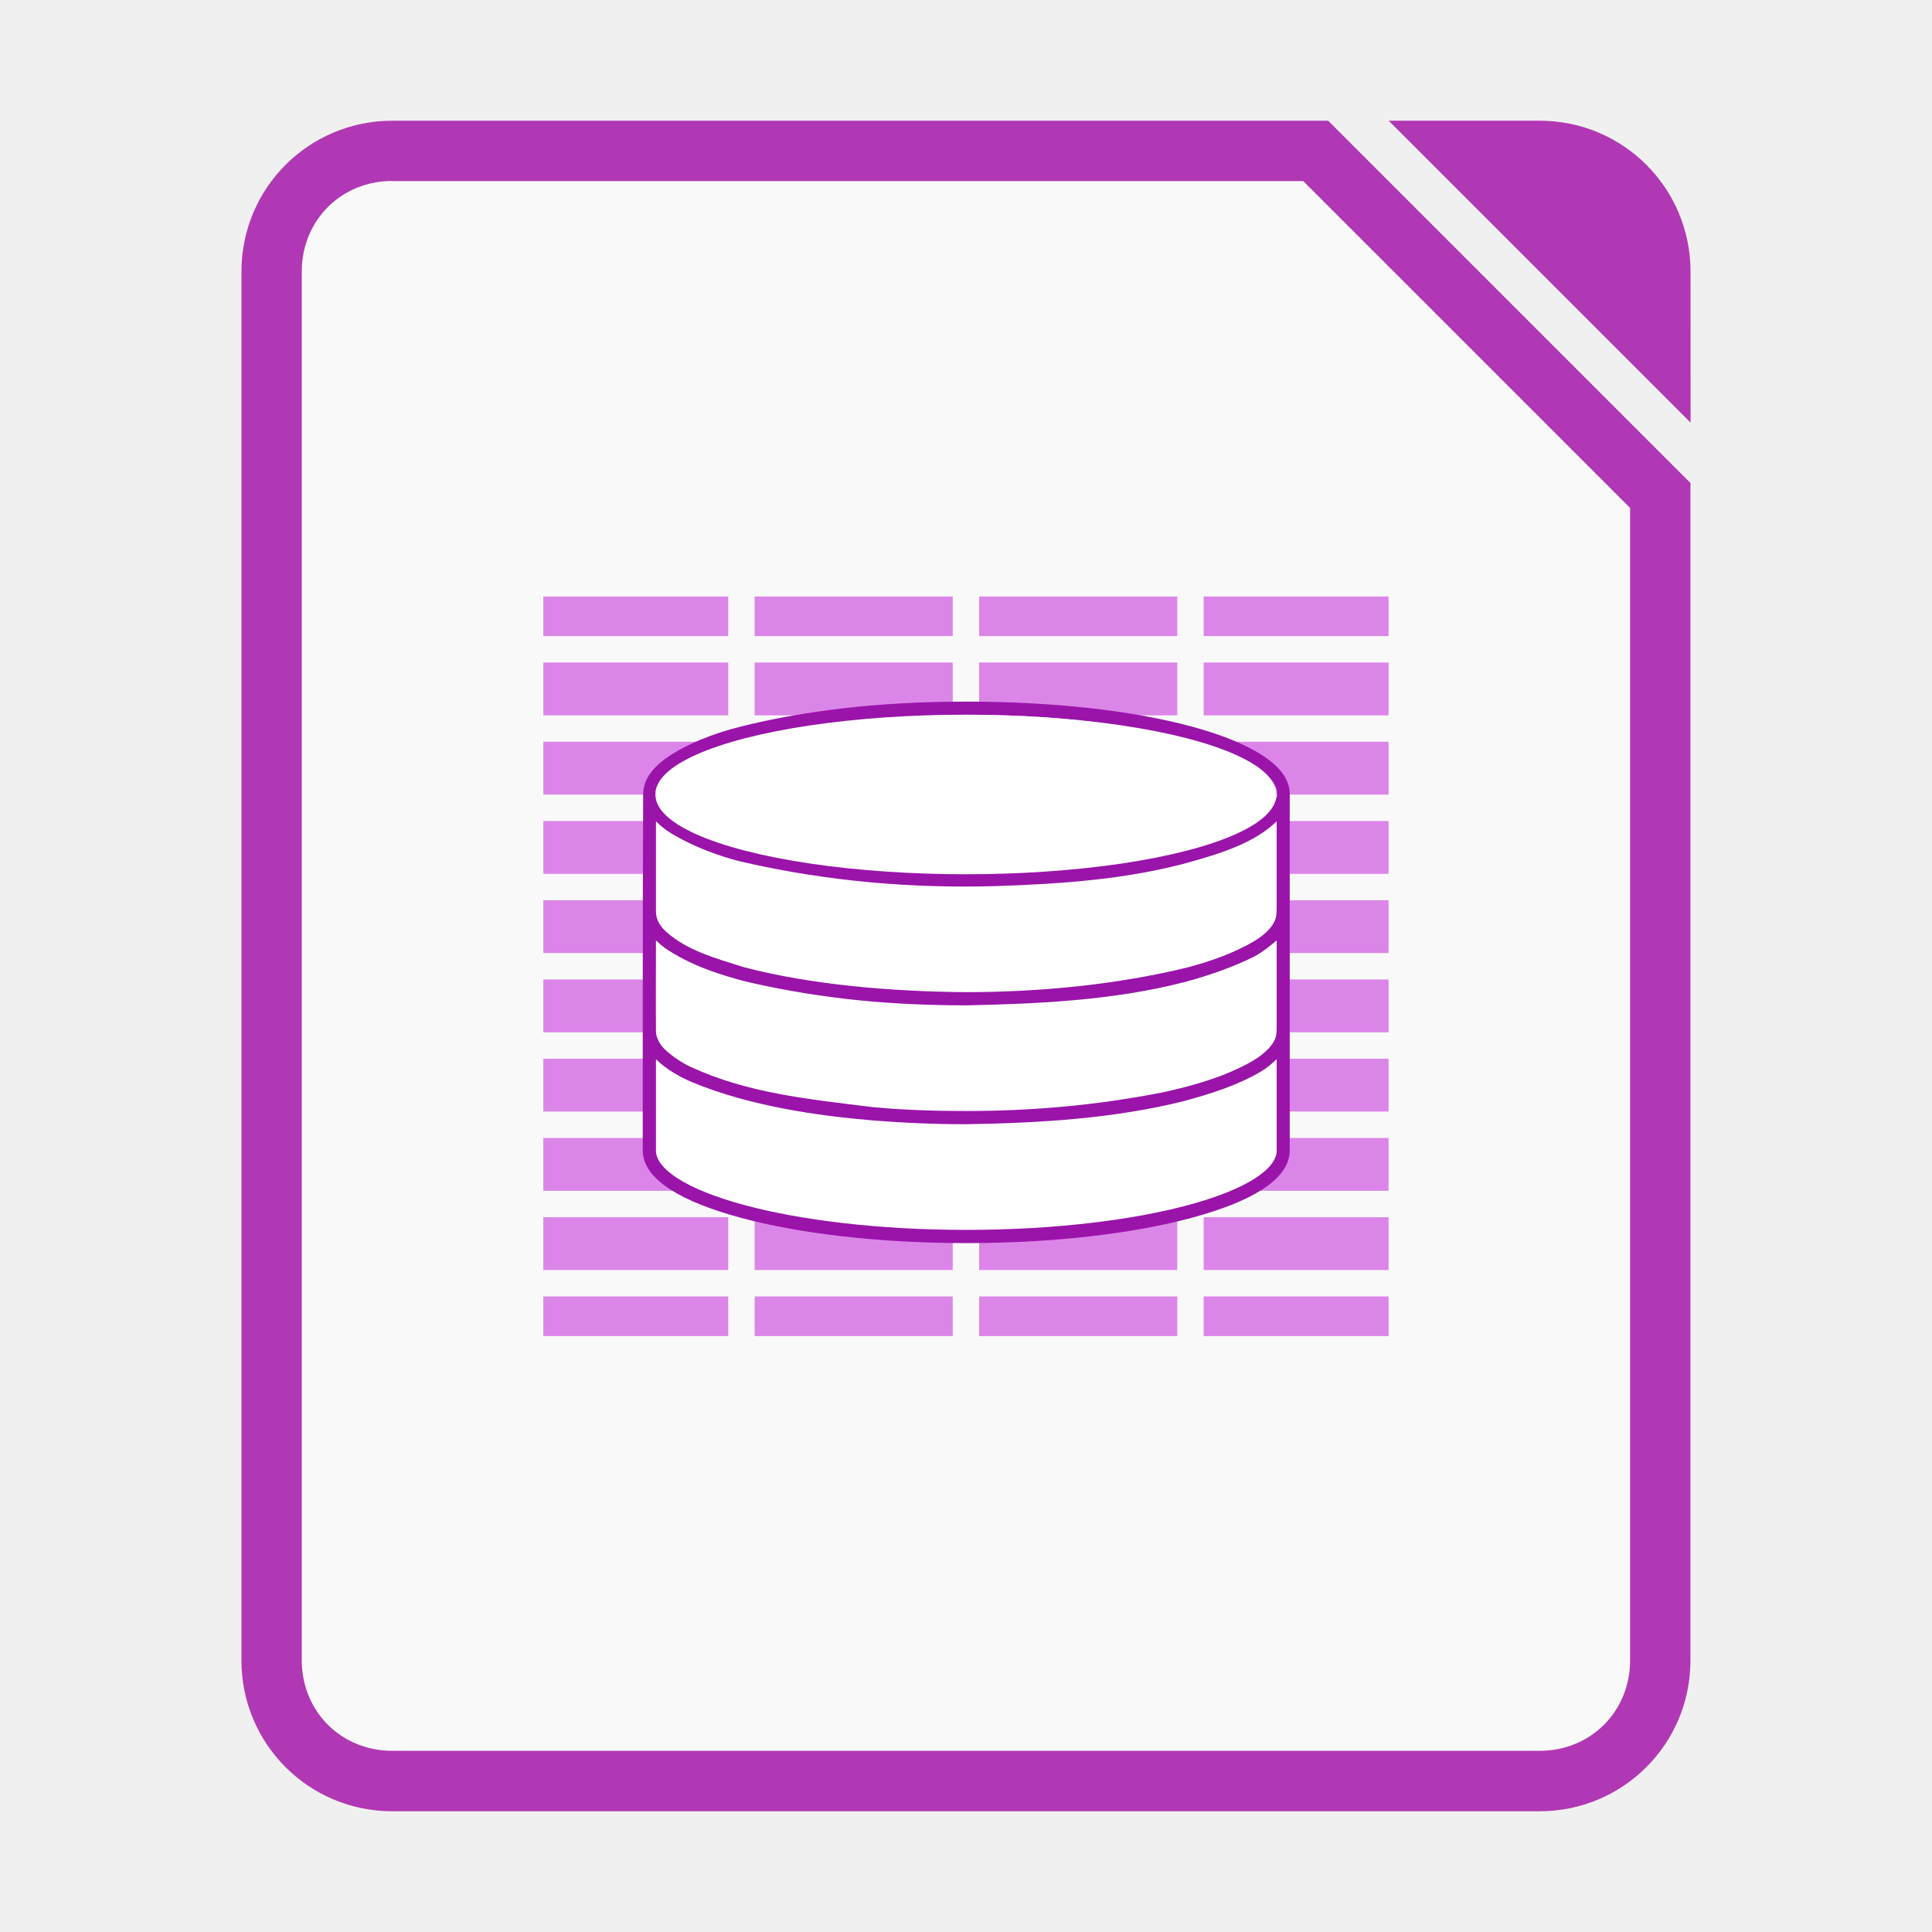
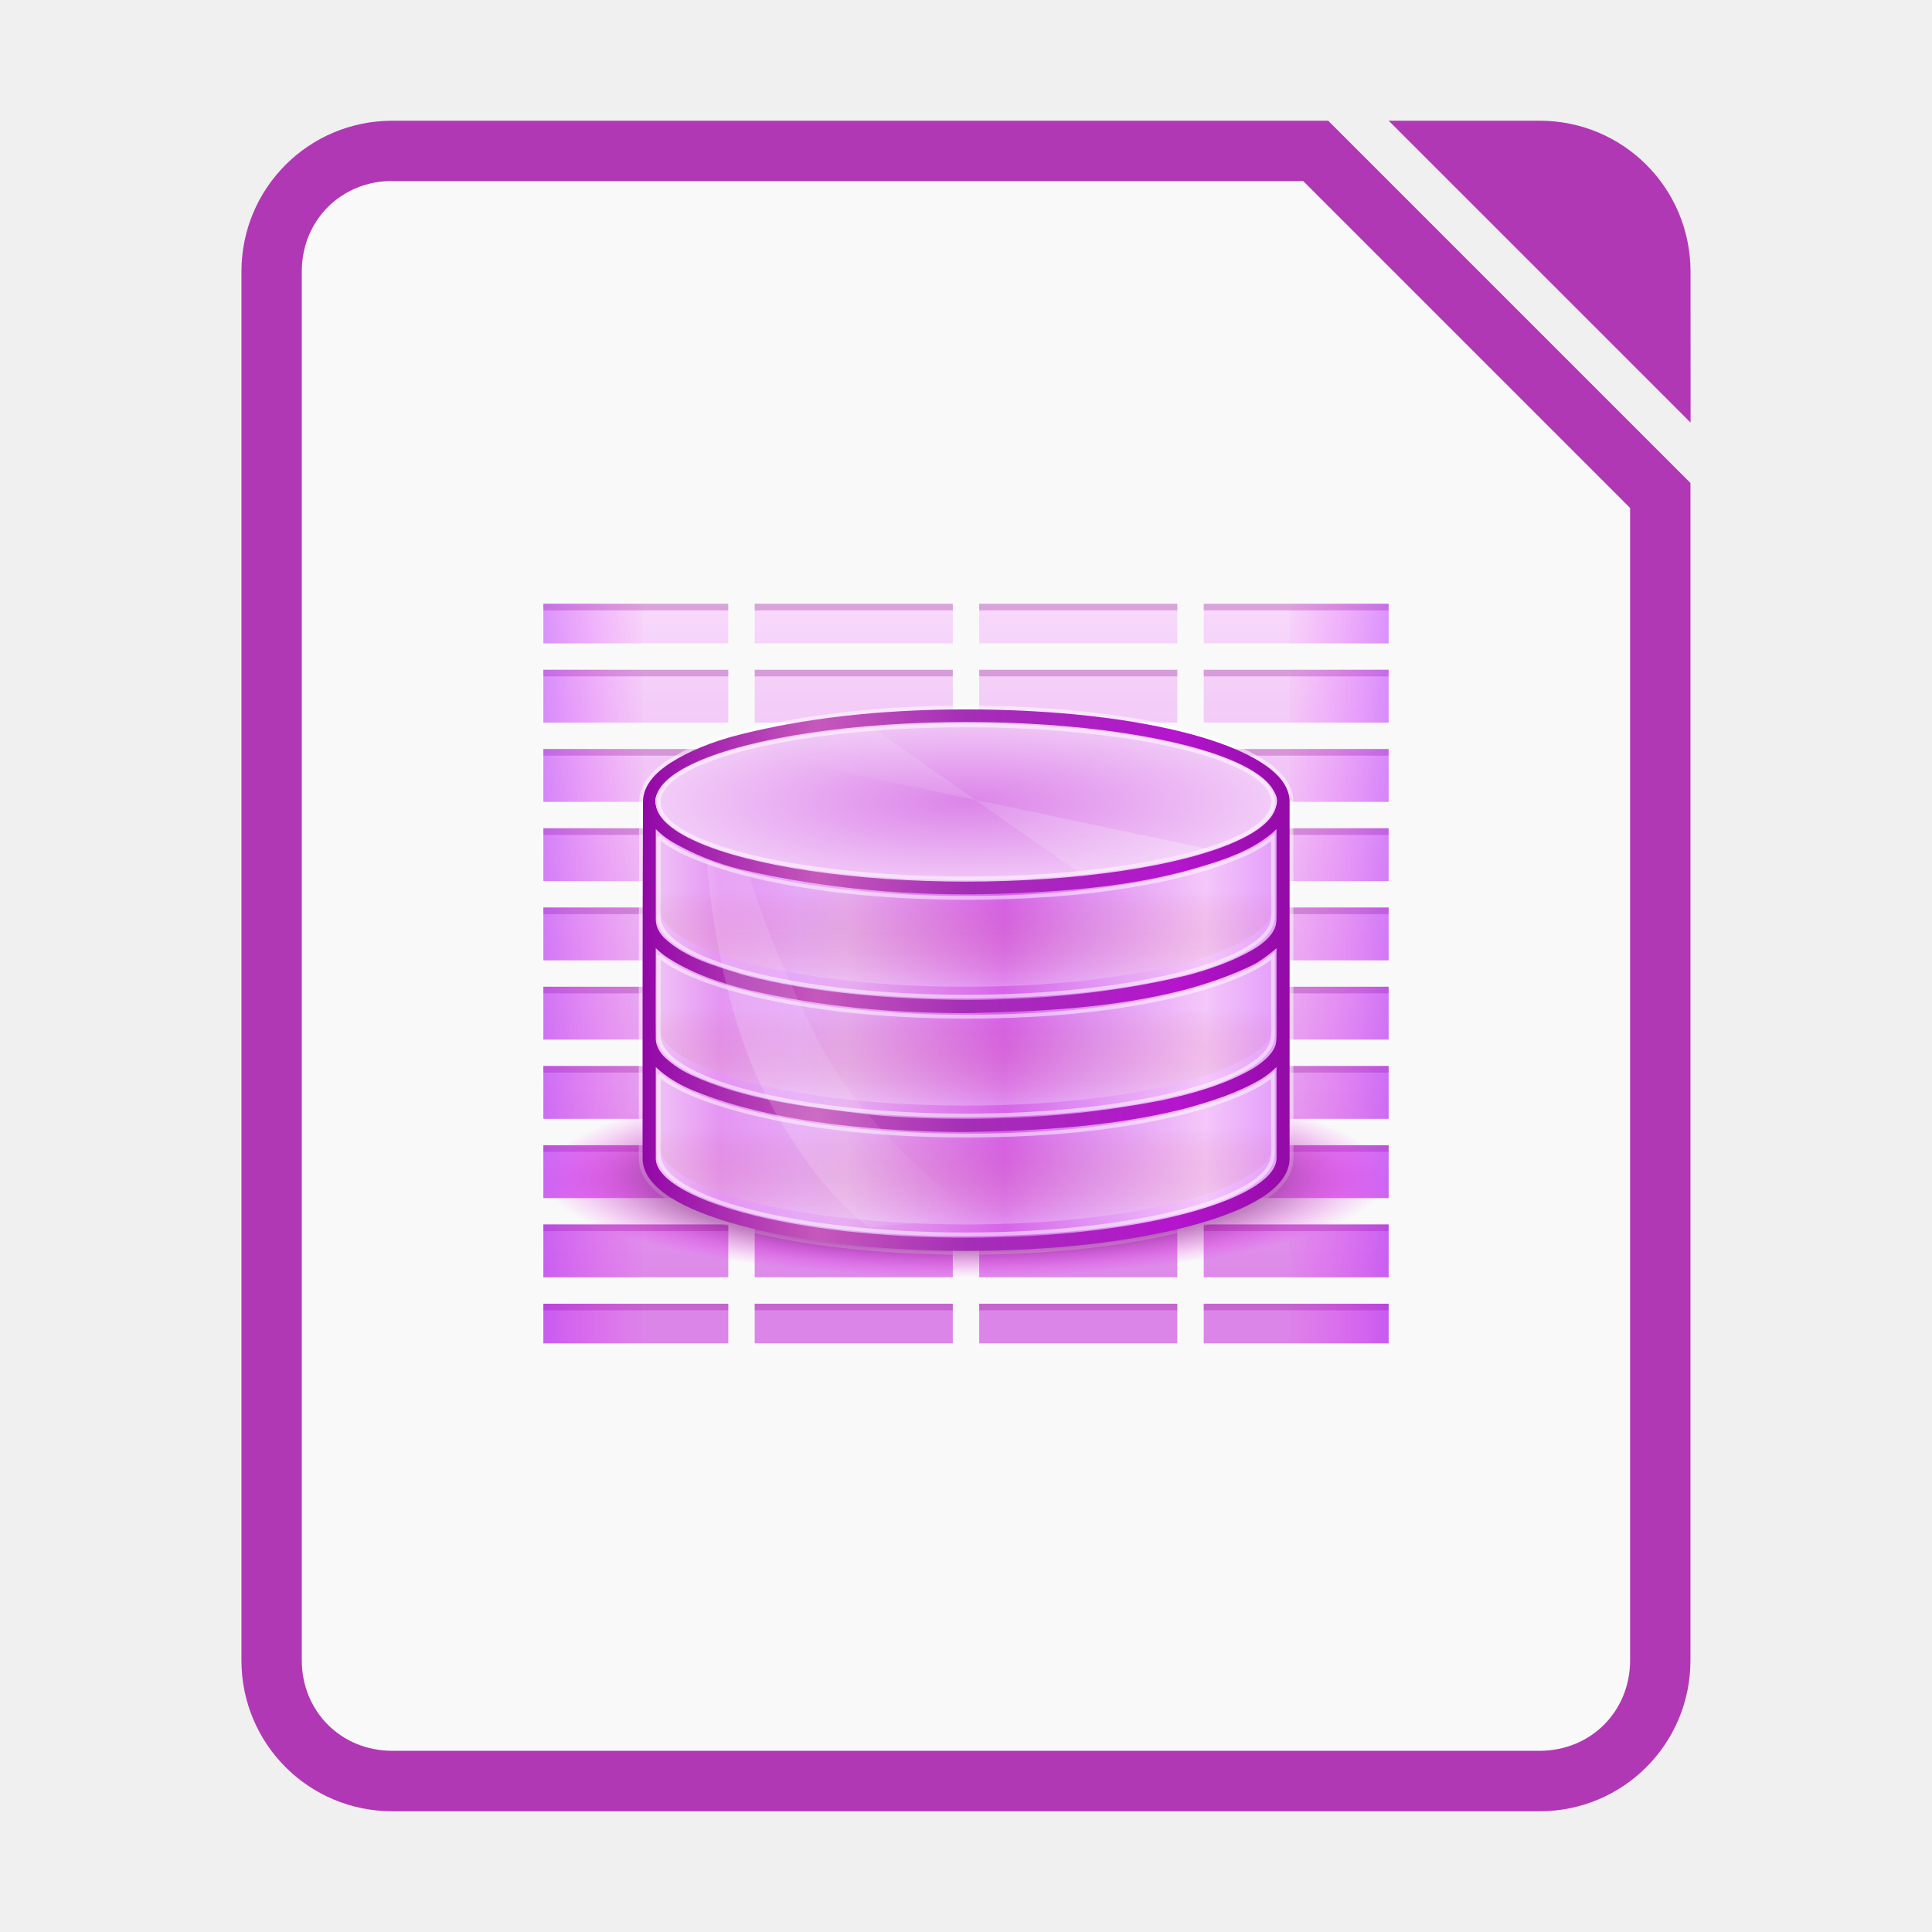
- <svg xmlns="http://www.w3.org/2000/svg" width="64" height="64" version="1.1" viewBox="0 0 16.933 16.933">
-   <path d="m3.439 1.058c-0.733 0-1.323 0.59-1.323 1.323v12.171c0 0.733 0.59 1.323 1.323 1.323h10.054c0.733 0 1.323-0.59 1.323-1.323v-10.319l-3.175-3.175z" fill="#f9f9f9" fill-rule="evenodd" stroke-width=".265" style="paint-order:stroke fill markers" />
-   <path d="m3.439 1.058c-0.733 0-1.323 0.59-1.323 1.323v12.171c0 0.733 0.59 1.323 1.323 1.323h10.054c0.733 0 1.323-0.59 1.323-1.323v-10.319l-3.175-3.175zm0 0.529h7.983l2.865 2.865v10.099c0 0.449-0.345 0.794-0.794 0.794h-10.054c-0.449 0-0.794-0.345-0.794-0.794v-12.171c0-0.449 0.345-0.794 0.794-0.794z" color="#000000" color-rendering="auto" dominant-baseline="auto" fill="#b138b4" image-rendering="auto" shape-rendering="auto" solid-color="#000000" style="font-feature-settings:normal;font-variant-alternates:normal;font-variant-caps:normal;font-variant-ligatures:normal;font-variant-numeric:normal;font-variant-position:normal;isolation:auto;mix-blend-mode:normal;paint-order:fill markers stroke;shape-padding:0;text-decoration-color:#000000;text-decoration-line:none;text-decoration-style:solid;text-indent:0;text-orientation:mixed;text-transform:none;white-space:normal" />
-   <path d="m12.171 1.058 2.646 2.646-3.75e-4 -1.323c-2.08e-4 -0.733-0.59-1.323-1.323-1.323z" fill="#b138b4" fill-rule="evenodd" style="paint-order:stroke fill markers" />
-   <g transform="matrix(.057876 0 0 .057876 -70.882 97.98)" stroke-width=".571">
-     <path d="m1307-1602.6v6h28v-6zm32 0v6h30v-6zm34 0v6h30v-6zm34 0v6h28v-6zm-100 10v8h28v-8zm32 0v8h30v-8zm34 0v8h30v-8zm34 0v8h28v-8zm-100 12v8h28v-8zm32 0v8h30v-8zm34 0v8h30v-8zm34 0v8h28v-8zm-100 12v8h28v-8zm32 0v8h30v-8zm34 0v8h30v-8zm34 0v8h28v-8zm-100 12v8h28v-8zm32 0v8h30v-8zm34 0v8h30v-8zm34 0v8h28v-8zm-100 12v8h28v-8zm32 0v8h30v-8zm34 0v8h30v-8zm34 0v8h28v-8zm-100 12v8h28v-8zm32 0v8h30v-8zm34 0v8h30v-8zm34 0v8h28v-8zm-100 12v8h28v-8zm32 0v8h30v-8zm34 0v8h30v-8zm34 0v8h28v-8zm-100 12v8h28v-8zm32 0v8h30v-8zm34 0v8h30v-8zm34 0v8h28v-8zm-100 12v6h28v-6zm32 0v6h30v-6zm34 0v6h30v-6zm34 0v6h28v-6z" color="#000000" fill="#dc85e9" />
-   </g>
-   <g transform="matrix(.057876 0 0 .057876 -70.882 97.98)" stroke-width=".571">
-     <path d="m1323-1570.6v52c0 7.18 21.49 13 48 13s48-5.82 48-13v-52z" color="#000000" fill="#fff" />
-     <path d="m1336.9-1582.9c-4.423 1.105-8 2.641-10.563 4.281-2.562 1.641-4.209 3.592-4.219 5.938-0.078 19.65-0.062 38.386-0.062 54 0 2.294 1.651 4.262 4.219 5.906 2.568 1.645 6.189 3.057 10.594 4.25 8.81 2.386 20.86 3.844 34.188 3.844s25.377-1.458 34.188-3.844c4.405-1.193 8.025-2.605 10.594-4.25 2.568-1.645 4.196-3.623 4.196-5.917v-54c0-2.346-1.696-4.286-4.258-5.927-2.562-1.641-6.163-3.09-10.563-4.281-8.8-2.383-20.826-3.781-34.156-3.781-13.42 0-24.7 1.418-34.157 3.781zm34.156-1.781c13.188-0.024 25.115 1.459 33.688 3.781 4.286 1.161 7.736 2.593 10.031 4.062 2.296 1.47 3.462 2.918 3.344 4.156-0.21 2.205-2.579 3.735-4.25 4.688-2.711 1.545-5.952 2.709-8.875 3.468-9.981 2.591-19.947 3.535-29.531 3.781-13.261 0.213-26.41-0.731-38.531-3.842-2.813-0.733-5.249-1.637-7.656-2.844-2.161-1.083-5.063-2.882-5.28-5.25-0.117-1.274 1.048-2.686 3.344-4.156 2.296-1.47 5.697-3.094 10.031-4.062 11.926-2.664 23.654-3.764 33.686-3.782zm-47 16.125c0.633 0.635 1.393 1.273 2.281 1.812 3.29 1.996 7.308 3.488 10.563 4.281 13.105 3.04 26.118 4.086 38.625 3.719 10.112-0.319 20.321-1.069 29.687-3.719 4.635-1.311 9.565-2.896 12.844-6.094v12.875c0 0.582 0 1.221-0.125 1.719-0.273 1.105-1.369 2.437-3.344 3.594-3.264 1.912-6.839 3.083-10 3.937-11.232 2.74-22.916 3.735-33.531 3.75-11.456-0.088-23.536-1.125-33.688-3.781-4.356-1.375-8.724-2.562-11.874-5.468-0.725-0.677-1.134-1.406-1.312-2.031-0.162-0.566-0.124-1.122-0.124-1.719v-12.875zm0 18.031c0.388 0.384 0.835 0.764 1.312 1.125 3.833 2.648 8.599 4.188 12.75 5.219 11.482 2.606 21.651 3.477 32.938 3.499 11.353-0.233 22.474-0.813 32.938-3.499 3.705-0.966 7.681-2.385 10.688-3.906 1.144-0.579 2.937-2.034 3.375-2.438v12.844c0 0.582 0 1.221-0.125 1.719-0.273 1.105-1.402 2.382-3.344 3.594-4.288 2.516-9.373 3.903-13.844 4.875-10.389 2.016-19.909 2.798-29.688 2.812-4.946 0-9.711-0.172-14.188-0.594-10.05-1.229-18.982-2.152-27.5-6.062-1.452-0.672-2.795-1.604-3.874-2.594-0.731-0.671-1.117-1.411-1.312-2.031-0.075-0.238-0.122-0.502-0.124-0.719-0.035-4.614 0-9.229 0-13.844zm0 18c1.566 1.541 3.638 2.705 5.531 3.5 8.676 3.597 18.943 5.061 27.125 5.75 4.935 0.406 9.771 0.595 14.344 0.593 11.369-0.184 22.449-0.886 32.938-3.499 4.219-1.146 8.17-2.41 11.657-4.469 0.934-0.555 1.671-1.193 2.406-1.875v13.844c0 1.296-1.023 2.753-3.312 4.219-2.29 1.466-5.719 2.841-10 4-8.562 2.319-20.506 3.781-33.688 3.781s-25.125-1.462-33.688-3.781c-4.281-1.159-7.71-2.534-10-4-2.29-1.466-3.312-2.923-3.312-4.219v-13.844z" color="#000000" fill="#9a14aa" style="text-decoration-line:none;text-indent:0pt;text-transform:none" />
-     <path transform="matrix(2.0947,0,0,2.1099,282.41,-3113.5)" d="m542.12 730.31a22.438 5.688 0 1 1-44.875 0 22.438 5.688 0 1 1 44.875 0z" color="#000000" fill="#fff" />
+ <svg xmlns="http://www.w3.org/2000/svg" xmlns:xlink="http://www.w3.org/1999/xlink" id="svg16297" viewBox="0 0 16.933 16.933" version="1.1" height="64" width="64">
+   <defs id="defs16301">
+     <linearGradient gradientTransform="matrix(2,0,0,2.00002,-1069,630.656)" gradientUnits="userSpaceOnUse" xlink:href="#linearGradient8754" id="linearGradient21865" y2="-1118.638" x2="1278" y1="-1062.638" x1="1278" />
+     <linearGradient id="linearGradient8754">
+       <stop offset="0" style="stop-color:#dc85e9;stop-opacity:1" id="stop8756" />
+       <stop offset="1" style="stop-color:#f8dcfb;stop-opacity:1" id="stop8758" />
+     </linearGradient>
+     <linearGradient gradientTransform="matrix(-1,0,0,1,2865,-1753.64)" gradientUnits="userSpaceOnUse" xlink:href="#linearGradient8742" id="linearGradient21867" y2="184" x2="1542" y1="184" x1="1559.5" />
+     <linearGradient id="linearGradient8742">
+       <stop offset="0" style="stop-color:#9200ff;stop-opacity:1" id="stop8744" />
+       <stop offset="1" style="stop-color:#ff00ff;stop-opacity:0" id="stop8746" />
+     </linearGradient>
+     <linearGradient gradientTransform="translate(-123,-1753.64)" gradientUnits="userSpaceOnUse" xlink:href="#linearGradient8742" id="linearGradient21869" y2="184" x2="1542" y1="184" x1="1559.5" />
+     <radialGradient gradientTransform="matrix(4.06286e-6,1.01528,-4.27735,0,-1857.01,-1670.52)" gradientUnits="userSpaceOnUse" xlink:href="#linearGradient8717" id="radialGradient21871" fy="-754.638" fx="152.333" r="15" cy="-754.638" cx="152.333" />
+     <linearGradient id="linearGradient8717">
+       <stop offset="0" style="stop-color:#800080;stop-opacity:1" id="stop8719" />
+       <stop offset="0.727" style="stop-color:#800080;stop-opacity:1" id="stop8723" />
+       <stop offset="1" style="stop-color:#ff00ff;stop-opacity:0" id="stop8721" />
+     </linearGradient>
+     <linearGradient gradientTransform="matrix(2,0,0,2,513,-3495.64)" gradientUnits="userSpaceOnUse" xlink:href="#linearGradient8964" id="linearGradient21873" y2="970.5" x2="404.5" y1="970.5" x1="453.5" />
+     <linearGradient id="linearGradient8964">
+       <stop offset="0" style="stop-color:#e196fb;stop-opacity:1" id="stop8966" />
+       <stop offset="0.13" style="stop-color:#f4c7fa;stop-opacity:1" id="stop8968" />
+       <stop offset="0.314" style="stop-color:#e091f3;stop-opacity:1" id="stop8970" />
+       <stop offset="0.441" style="stop-color:#d764e9;stop-opacity:1" id="stop8972" />
+       <stop offset="0.684" style="stop-color:#e7adf0;stop-opacity:1" id="stop8974" />
+       <stop offset="0.756" style="stop-color:#e6a9f8;stop-opacity:1" id="stop8976" />
+       <stop offset="0.88" style="stop-color:#e595f2;stop-opacity:1" id="stop8978" />
+       <stop offset="1" style="stop-color:#f2cbf8;stop-opacity:1" id="stop8980" />
+     </linearGradient>
+     <linearGradient gradientTransform="translate(0.022825,4.5e-5)" gradientUnits="userSpaceOnUse" xlink:href="#linearGradient8663" id="linearGradient21875" y2="-1568.511" x2="1419" y1="-1568.511" x1="1322" />
+     <linearGradient id="linearGradient8663">
+       <stop offset="0" style="stop-color:#9207a7;stop-opacity:1" id="stop8665" />
+       <stop offset="0.273" style="stop-color:#c658bc;stop-opacity:1" id="stop8667" />
+       <stop offset="0.51" style="stop-color:#a42eb6;stop-opacity:1" id="stop8669" />
+       <stop offset="0.834" style="stop-color:#b415cd;stop-opacity:1" id="stop8671" />
+       <stop offset="1" style="stop-color:#950ba8;stop-opacity:1" id="stop8673" />
+     </linearGradient>
+     <radialGradient gradientTransform="matrix(0.959821,0,1.35768e-7,0.268231,21.681,534.374)" gradientUnits="userSpaceOnUse" xlink:href="#linearGradient14494" id="radialGradient21877" fy="730.484" fx="518.854" r="22.89" cy="730.484" cx="518.854" />
+     <linearGradient id="linearGradient14494">
+       <stop offset="0" style="stop-color:#dc85e9;stop-opacity:1" id="stop14496" />
+       <stop offset="1" style="stop-color:#f2cbf8;stop-opacity:1" id="stop14498" />
+     </linearGradient>
+     <linearGradient y2="-1558.638" x2="1372.884" y1="-1544.389" x1="1372.884" gradientTransform="translate(0,-0.4994)" gradientUnits="userSpaceOnUse" id="linearGradient1148" xlink:href="#linearGradient8859" />
+     <linearGradient id="linearGradient8859">
+       <stop offset="0" style="stop-color:#ffffff;stop-opacity:1" id="stop8861" />
+       <stop offset="1" style="stop-color:#aa0000;stop-opacity:0" id="stop8863" />
+     </linearGradient>
+     <linearGradient gradientTransform="matrix(0.984483,0,0,0.972527,-100.349,-1748.97)" gradientUnits="userSpaceOnUse" xlink:href="#linearGradient8984" id="linearGradient21881" y2="194" x2="1485.877" y1="169" x1="1510.477" />
+     <linearGradient id="linearGradient8984">
+       <stop offset="0" style="stop-color:#ffffff;stop-opacity:1" id="stop8986" />
+       <stop offset="1" style="stop-color:#ffffff;stop-opacity:0" id="stop8988" />
+     </linearGradient>
+     <linearGradient gradientTransform="matrix(0.976263,0.126435,-0.367421,0.97673,-556.181,-210.596)" gradientUnits="userSpaceOnUse" xlink:href="#linearGradient8984" id="linearGradient21883" y2="-1543.981" x2="1383.38" y1="-1522.359" x1="1354.568" />
+   </defs>
+   <g id="g17401">
+     <g id="g17376">
+       <path id="path16279" style="paint-order:stroke fill markers" stroke-width=".265" fill-rule="evenodd" fill="#f9f9f9" d="m3.439 1.058c-0.733 0-1.323 0.59-1.323 1.323v12.171c0 0.733 0.59 1.323 1.323 1.323h10.054c0.733 0 1.323-0.59 1.323-1.323v-10.319l-3.175-3.175z" />
+       <path id="path16283" style="paint-order:stroke fill markers" fill-rule="evenodd" fill="#b138b4" d="m12.171 1.058 2.646 2.646-3.75e-4 -1.323c-2.08e-4 -0.733-0.59-1.323-1.323-1.323z" />
+     </g>
+     <path d="m3.439 1.058c-0.733 0-1.323 0.59-1.323 1.323v12.171c0 0.733 0.59 1.323 1.323 1.323h10.054c0.733 0 1.323-0.59 1.323-1.323v-10.319l-3.175-3.175zm0 0.529h7.983l2.865 2.865v10.099c0 0.449-0.345 0.794-0.794 0.794h-10.054c-0.449 0-0.794-0.345-0.794-0.794v-12.171c0-0.449 0.345-0.794 0.794-0.794z" color="#000000" color-rendering="auto" dominant-baseline="auto" fill="#b138b4" image-rendering="auto" shape-rendering="auto" solid-color="#000000" style="font-feature-settings:normal;font-variant-alternates:normal;font-variant-caps:normal;font-variant-ligatures:normal;font-variant-numeric:normal;font-variant-position:normal;isolation:auto;mix-blend-mode:normal;paint-order:fill markers stroke;shape-padding:0;text-decoration-color:#000000;text-decoration-line:none;text-decoration-style:solid;text-indent:0;text-orientation:mixed;text-transform:none;white-space:normal" id="path16281" />
+     <g style="display:inline;stroke-width:0.571;enable-background:new" id="g21816" transform="matrix(0.05787633,0,0,0.05787633,-70.88196,98.04637)">
+       <path style="color:#000000;display:inline;overflow:visible;visibility:visible;fill:url(#linearGradient21865);fill-opacity:1;fill-rule:nonzero;stroke:none;stroke-width:1.143;marker:none" id="path11953" d="m 1307,-1602.638 v 6 h 28 v -6 z m 32,0 v 6 h 30 v -6 z m 34,0 v 6 h 30 v -6 z m 34,0 v 6 h 28 v -6 z m -100,10 v 8 h 28 v -8 z m 32,0 v 8 h 30 v -8 z m 34,0 v 8 h 30 v -8 z m 34,0 v 8 h 28 v -8 z m -100,12 v 8 h 28 v -8 z m 32,0 v 8 h 30 v -8 z m 34,0 v 8 h 30 v -8 z m 34,0 v 8 h 28 v -8 z m -100,12 v 8 h 28 v -8 z m 32,0 v 8 h 30 v -8 z m 34,0 v 8 h 30 v -8 z m 34,0 v 8 h 28 v -8 z m -100,12 v 8 h 28 v -8 z m 32,0 v 8 h 30 v -8 z m 34,0 v 8 h 30 v -8 z m 34,0 v 8 h 28 v -8 z m -100,12 v 8 h 28 v -8 z m 32,0 v 8 h 30 v -8 z m 34,0 v 8 h 30 v -8 z m 34,0 v 8 h 28 v -8 z m -100,12 v 8 h 28 v -8 z m 32,0 v 8 h 30 v -8 z m 34,0 v 8 h 30 v -8 z m 34,0 v 8 h 28 v -8 z m -100,12 v 8 h 28 v -8 z m 32,0 v 8 h 30 v -8 z m 34,0 v 8 h 30 v -8 z m 34,0 v 8 h 28 v -8 z m -100,12 v 8 h 28 v -8 z m 32,0 v 8 h 30 v -8 z m 34,0 v 8 h 30 v -8 z m 34,0 v 8 h 28 v -8 z m -100,12 v 6 h 28 v -6 z m 32,0 v 6 h 30 v -6 z m 34,0 v 6 h 30 v -6 z m 34,0 v 6 h 28 v -6 z" />
+       <path style="color:#000000;display:inline;overflow:visible;visibility:visible;opacity:0.25;fill:#800080;fill-opacity:1;fill-rule:nonzero;stroke:none;stroke-width:1.143;marker:none" id="path8700" d="m 1307,-1602.638 v 1 h 28 v -1 z m 32,0 v 1 h 30 v -1 z m 34,0 v 1 h 30 v -1 z m 34,0 v 1 h 28 v -1 z m -100,10 v 1 h 28 v -1 z m 32,0 v 1 h 30 v -1 z m 34,0 v 1 h 30 v -1 z m 34,0 v 1 h 28 v -1 z m -100,12 v 1 h 28 v -1 z m 32,0 v 1 h 30 v -1 z m 34,0 v 1 h 30 v -1 z m 34,0 v 1 h 28 v -1 z m -100,12 v 1 h 28 v -1 z m 32,0 v 1 h 30 v -1 z m 34,0 v 1 h 30 v -1 z m 34,0 v 1 h 28 v -1 z m -100,12 v 1 h 28 v -1 z m 32,0 v 1 h 30 v -1 z m 34,0 v 1 h 30 v -1 z m 34,0 v 1 h 28 v -1 z m -100,12 v 1 h 28 v -1 z m 32,0 v 1 h 30 v -1 z m 34,0 v 1 h 30 v -1 z m 34,0 v 1 h 28 v -1 z m -100,12 v 1 h 28 v -1 z m 32,0 v 1 h 30 v -1 z m 34,0 v 1 h 30 v -1 z m 34,0 v 1 h 28 v -1 z m -100,12 v 1 h 28 v -1 z m 32,0 v 1 h 30 v -1 z m 34,0 v 1 h 30 v -1 z m 34,0 v 1 h 28 v -1 z m -100,12 v 1 h 28 v -1 z m 32,0 v 1 h 30 v -1 z m 34,0 v 1 h 30 v -1 z m 34,0 v 1 h 28 v -1 z m -100,12 v 1 h 28 v -1 z m 32,0 v 1 h 30 v -1 z m 34,0 v 1 h 30 v -1 z m 34,0 v 1 h 28 v -1 z" />
+       <path style="color:#000000;font-style:normal;font-variant:normal;font-weight:normal;font-stretch:normal;font-size:medium;line-height:normal;font-family:Sans;text-indent:0pt;text-align:start;text-decoration:none;text-decoration-line:none;letter-spacing:normal;word-spacing:normal;text-transform:none;direction:ltr;text-anchor:start;display:inline;overflow:visible;visibility:visible;opacity:0.5;fill:none;stroke:#ffffff;stroke-width:1.143;stroke-miterlimit:4;stroke-dasharray:none;marker:none" id="path14181" d="m 1336.867,-1582.857 c -4.423,1.105 -8,2.641 -10.563,4.281 -2.562,1.641 -4.209,3.592 -4.219,5.938 -0.078,19.65 -0.062,38.386 -0.062,54 0,2.294 1.651,4.262 4.219,5.906 2.568,1.645 6.189,3.057 10.594,4.25 8.81,2.386 20.86,3.844 34.188,3.844 13.328,0 25.377,-1.458 34.188,-3.844 4.405,-1.193 8.025,-2.605 10.594,-4.25 2.568,-1.645 4.196,-3.623 4.196,-5.917 v -54 c 0,-2.346 -1.696,-4.286 -4.258,-5.927 -2.562,-1.641 -6.163,-3.09 -10.563,-4.281 -8.8,-2.383 -20.826,-3.781 -34.156,-3.781 -13.42,0 -24.701,1.418 -34.157,3.781 z m 34.156,-1.781 c 13.188,-0.024 25.115,1.459 33.688,3.781 4.286,1.161 7.736,2.593 10.031,4.062 2.296,1.47 3.462,2.918 3.344,4.156 -0.21,2.205 -2.579,3.735 -4.25,4.688 -2.711,1.545 -5.952,2.709 -8.875,3.468 -9.981,2.591 -19.947,3.535 -29.531,3.781 -13.261,0.213 -26.41,-0.731 -38.531,-3.842 -2.813,-0.733 -5.249,-1.637 -7.656,-2.844 -2.161,-1.083 -5.063,-2.882 -5.28,-5.25 -0.117,-1.274 1.048,-2.686 3.344,-4.156 2.296,-1.47 5.697,-3.094 10.031,-4.062 11.926,-2.664 23.654,-3.764 33.687,-3.782 z m -47,16.125 c 0.633,0.635 1.393,1.273 2.281,1.812 3.29,1.996 7.308,3.488 10.563,4.281 13.105,3.04 26.118,4.086 38.625,3.719 10.112,-0.319 20.321,-1.069 29.687,-3.719 4.635,-1.311 9.565,-2.896 12.844,-6.094 v 12.875 c 0,0.582 0,1.221 -0.125,1.719 -0.273,1.105 -1.369,2.437 -3.344,3.594 -3.264,1.912 -6.839,3.083 -10,3.937 -11.232,2.74 -22.916,3.735 -33.531,3.75 -11.456,-0.088 -23.536,-1.125 -33.688,-3.781 -4.356,-1.375 -8.724,-2.562 -11.874,-5.468 -0.725,-0.677 -1.134,-1.406 -1.312,-2.031 -0.162,-0.566 -0.124,-1.122 -0.124,-1.719 v -12.875 z m 0,18.031 c 0.388,0.384 0.835,0.764 1.312,1.125 3.833,2.648 8.599,4.188 12.75,5.219 11.482,2.606 21.651,3.477 32.938,3.499 11.353,-0.233 22.474,-0.813 32.938,-3.499 3.705,-0.966 7.681,-2.385 10.688,-3.906 1.144,-0.579 2.937,-2.034 3.375,-2.438 0,0 0,8.562 0,12.844 0,0.582 0,1.221 -0.125,1.719 -0.273,1.105 -1.402,2.382 -3.344,3.594 -4.288,2.516 -9.373,3.903 -13.844,4.875 -10.389,2.016 -19.909,2.798 -29.688,2.812 -4.946,0 -9.711,-0.172 -14.188,-0.594 -10.05,-1.229 -18.982,-2.152 -27.5,-6.062 -1.452,-0.672 -2.795,-1.604 -3.874,-2.594 -0.731,-0.671 -1.117,-1.411 -1.312,-2.031 -0.075,-0.238 -0.122,-0.502 -0.124,-0.719 -0.035,-4.614 0,-9.229 0,-13.844 z m 0,18 c 1.566,1.541 3.638,2.705 5.531,3.5 8.676,3.597 18.943,5.061 27.125,5.75 4.935,0.406 9.771,0.595 14.344,0.593 11.369,-0.184 22.449,-0.886 32.938,-3.499 4.219,-1.146 8.17,-2.41 11.657,-4.469 0.934,-0.555 1.671,-1.193 2.406,-1.875 0,0 0,8.562 0,12.844 0,0.333 0,-0.788 0,1 0,1.296 -1.023,2.753 -3.312,4.219 -2.29,1.466 -5.719,2.841 -10,4 -8.562,2.319 -20.506,3.781 -33.688,3.781 -13.182,0 -25.125,-1.462 -33.688,-3.781 -4.281,-1.159 -7.71,-2.534 -10,-4 -2.29,-1.466 -3.312,-2.923 -3.312,-4.219 0,-4.615 0,-9.229 0,-13.844 z" />
+       <path style="color:#000000;display:inline;overflow:visible;visibility:visible;opacity:0.35;fill:url(#linearGradient21867);fill-opacity:1;fill-rule:nonzero;stroke:none;stroke-width:0.571;marker:none" id="path8750" d="m 1322,-1602.638 v 6 h -15 v -6 z m 0,10 v 8 h -15 v -8 z m 0,12 v 8 h -15 v -8 z m 0,12 v 8 h -15 v -8 z m 0,12 v 8 h -15 v -8 z m 0,12 v 8 h -15 v -8 z m 0,12 v 8 h -15 v -8 z m 0,12 v 8 h -15 v -8 z m 0,12 v 8 h -15 v -8 z m 0,12 v 6 h -15 v -6 z" />
+       <path style="color:#000000;display:inline;overflow:visible;visibility:visible;opacity:0.35;fill:url(#linearGradient21869);fill-opacity:1;fill-rule:nonzero;stroke:none;stroke-width:0.571;marker:none" id="rect8729" d="m 1420,-1602.638 v 6 h 15 v -6 z m 0,10 v 8 h 15 v -8 z m 0,12 v 8 h 15 v -8 z m 0,12 v 8 h 15 v -8 z m 0,12 v 8 h 15 v -8 z m 0,12 v 8 h 15 v -8 z m 0,12 v 8 h 15 v -8 z m 0,12 v 8 h 15 v -8 z m 0,12 v 8 h 15 v -8 z m 0,12 v 6 h 15 v -6 z" />
+       <rect style="color:#000000;display:inline;overflow:visible;visibility:visible;opacity:0.5;fill:url(#radialGradient21871);fill-opacity:1;fill-rule:nonzero;stroke:none;stroke-width:0.571;marker:none" id="rect8713" y="-1530.638" x="1307" height="30" width="128" />
+       <path style="color:#000000;display:inline;overflow:visible;visibility:visible;fill:url(#linearGradient21873);fill-opacity:1;fill-rule:nonzero;stroke:none;stroke-width:1.143;marker:none" id="path11957" d="m 1323,-1570.638 v 52 c 0,7.18 21.49,13 48,13 26.51,0 48,-5.82 48,-13 v -52 z" />
+       <path style="color:#000000;font-style:normal;font-variant:normal;font-weight:normal;font-stretch:normal;font-size:medium;line-height:normal;font-family:Sans;text-indent:0pt;text-align:start;text-decoration:none;text-decoration-line:none;letter-spacing:normal;word-spacing:normal;text-transform:none;direction:ltr;text-anchor:start;display:inline;overflow:visible;visibility:visible;fill:url(#linearGradient21875);fill-opacity:1;fill-rule:nonzero;stroke:none;stroke-width:1.143;marker:none" id="path8875-6" d="m 1336.867,-1582.857 c -4.423,1.105 -8,2.641 -10.563,4.281 -2.562,1.641 -4.209,3.592 -4.219,5.938 -0.078,19.65 -0.062,38.386 -0.062,54 0,2.294 1.651,4.262 4.219,5.906 2.568,1.645 6.189,3.057 10.594,4.25 8.81,2.386 20.86,3.844 34.188,3.844 13.328,0 25.377,-1.458 34.188,-3.844 4.405,-1.193 8.025,-2.605 10.594,-4.25 2.568,-1.645 4.196,-3.623 4.196,-5.917 v -54 c 0,-2.346 -1.696,-4.286 -4.258,-5.927 -2.562,-1.641 -6.163,-3.09 -10.563,-4.281 -8.8,-2.383 -20.826,-3.781 -34.156,-3.781 -13.42,0 -24.701,1.418 -34.157,3.781 z m 34.156,-1.781 c 13.188,-0.024 25.115,1.459 33.688,3.781 4.286,1.161 7.736,2.593 10.031,4.062 2.296,1.47 3.462,2.918 3.344,4.156 -0.21,2.205 -2.579,3.735 -4.25,4.688 -2.711,1.545 -5.952,2.709 -8.875,3.468 -9.981,2.591 -19.947,3.535 -29.531,3.781 -13.261,0.213 -26.41,-0.731 -38.531,-3.842 -2.813,-0.733 -5.249,-1.637 -7.656,-2.844 -2.161,-1.083 -5.063,-2.882 -5.28,-5.25 -0.117,-1.274 1.048,-2.686 3.344,-4.156 2.296,-1.47 5.697,-3.094 10.031,-4.062 11.926,-2.664 23.654,-3.764 33.687,-3.782 z m -47,16.125 c 0.633,0.635 1.393,1.273 2.281,1.812 3.29,1.996 7.308,3.488 10.563,4.281 13.105,3.04 26.118,4.086 38.625,3.719 10.112,-0.319 20.321,-1.069 29.687,-3.719 4.635,-1.311 9.565,-2.896 12.844,-6.094 v 12.875 c 0,0.582 0,1.221 -0.125,1.719 -0.273,1.105 -1.369,2.437 -3.344,3.594 -3.264,1.912 -6.839,3.083 -10,3.937 -11.232,2.74 -22.916,3.735 -33.531,3.75 -11.456,-0.088 -23.536,-1.125 -33.688,-3.781 -4.356,-1.375 -8.724,-2.562 -11.874,-5.468 -0.725,-0.677 -1.134,-1.406 -1.312,-2.031 -0.162,-0.566 -0.124,-1.122 -0.124,-1.719 v -12.875 z m 0,18.031 c 0.388,0.384 0.835,0.764 1.312,1.125 3.833,2.648 8.599,4.188 12.75,5.219 11.482,2.606 21.651,3.477 32.938,3.499 11.353,-0.233 22.474,-0.813 32.938,-3.499 3.705,-0.966 7.681,-2.385 10.688,-3.906 1.144,-0.579 2.937,-2.034 3.375,-2.438 0,0 0,8.562 0,12.844 0,0.582 0,1.221 -0.125,1.719 -0.273,1.105 -1.402,2.382 -3.344,3.594 -4.288,2.516 -9.373,3.903 -13.844,4.875 -10.389,2.016 -19.909,2.798 -29.688,2.812 -4.946,0 -9.711,-0.172 -14.188,-0.594 -10.05,-1.229 -18.982,-2.152 -27.5,-6.062 -1.452,-0.672 -2.795,-1.604 -3.874,-2.594 -0.731,-0.671 -1.117,-1.411 -1.312,-2.031 -0.075,-0.238 -0.122,-0.502 -0.124,-0.719 -0.035,-4.614 0,-9.229 0,-13.844 z m 0,18 c 1.566,1.541 3.638,2.705 5.531,3.5 8.676,3.597 18.943,5.061 27.125,5.75 4.935,0.406 9.771,0.595 14.344,0.593 11.369,-0.184 22.449,-0.886 32.938,-3.499 4.219,-1.146 8.17,-2.41 11.657,-4.469 0.934,-0.555 1.671,-1.193 2.406,-1.875 0,0 0,8.562 0,12.844 0,0.333 0,-0.788 0,1 0,1.296 -1.023,2.753 -3.312,4.219 -2.29,1.466 -5.719,2.841 -10,4 -8.562,2.319 -20.506,3.781 -33.688,3.781 -13.182,0 -25.125,-1.462 -33.688,-3.781 -4.281,-1.159 -7.71,-2.534 -10,-4 -2.29,-1.466 -3.312,-2.923 -3.312,-4.219 0,-4.615 0,-9.229 0,-13.844 z" />
+       <path style="color:#000000;display:inline;overflow:visible;visibility:visible;fill:url(#radialGradient21877);fill-opacity:1;fill-rule:nonzero;stroke:none;stroke-width:0.517;marker:none" id="path11967" transform="matrix(2.09471,0,0,2.10989,282.407,-3113.52)" d="m 542.125,730.312 a 22.438,5.688 0 1 1 -44.875,0 22.438,5.688 0 1 1 44.875,0 z" />
+       <path style="color:#000000;display:inline;overflow:visible;visibility:visible;opacity:0.5;fill:none;stroke:#ffffff;stroke-width:0.571;stroke-linejoin:miter;stroke-miterlimit:4;stroke-dasharray:none;marker:none" id="path12064" d="m 1324.484,-1567.358 v 11.154 c 0,0 0,0.688 0,0.933 0,6.701 20.816,12.133 46.495,12.133 25.678,0 46.495,-5.432 46.495,-12.133 v -0.933 -11.093 c -4.157,3.715 -19.627,9.196 -46.349,9.196 -26.722,0 -42.752,-5.541 -46.641,-9.256 z" />
+       <path style="color:#000000;display:inline;overflow:visible;visibility:visible;opacity:0.5;fill:none;stroke:#ffffff;stroke-width:0.279;stroke-linecap:butt;stroke-linejoin:miter;stroke-miterlimit:4;stroke-dasharray:none;stroke-dashoffset:0;stroke-opacity:1;marker:none" id="path12066" transform="matrix(2.07242,0,0,2.02198,293.987,-3049.31)" d="m 542.125,730.312 a 22.438,5.688 0 1 1 -44.875,0 22.438,5.688 0 1 1 44.875,0 z" />
+       <path style="color:#000000;display:inline;overflow:visible;visibility:visible;opacity:0.25;fill:url(#linearGradient1148);fill-opacity:1;stroke:none;stroke-width:0.571;marker:none" id="path8855" d="m 1324.484,-1566.858 v 9.154 c 0,0 0,0.688 0,0.933 0,6.701 20.816,12.133 46.495,12.133 25.678,0 46.495,-5.432 46.495,-12.133 v -0.933 -9.093 c -4.157,3.715 -19.627,9.196 -46.349,9.196 -26.722,0 -42.752,-5.541 -46.641,-9.256 z" />
+       <path style="opacity:0.25;fill:url(#linearGradient21881);fill-opacity:1;stroke:none;stroke-width:0.571" id="path8982" d="m 1336.75,-1580.477 71.375,15.074 -19.444,3.89 -31.503,-22.125 z" />
+       <use xlink:href="#path12064" height="1085" width="5033" y="0" x="0" id="use14183" transform="translate(0,18)" style="stroke-width:0.571" />
+       <use xlink:href="#path8855" height="1085" width="5033" y="0" x="0" id="use14185" transform="translate(0,18)" style="stroke-width:0.571" />
+       <use xlink:href="#path12064" height="1085" width="5033" y="0" x="0" id="use14187" transform="translate(0,36)" style="stroke-width:0.571" />
+       <use xlink:href="#path8855" height="1085" width="5033" y="0" x="0" id="use14189" transform="translate(0,36)" style="stroke-width:0.571" />
+       <path style="display:inline;opacity:0.25;fill:url(#linearGradient21883);fill-opacity:1;stroke:none;stroke-width:0.571" id="path8992" d="m 1331.727,-1563.88 c 0,0 1.281,21.614 9.426,36.528 8.145,14.914 15.245,19.133 15.245,19.133 l 16.834,-1.45 c 0,0 -17.05,-11.448 -25.067,-27.665 -8.017,-16.217 -10.008,-24.395 -10.008,-24.395 z" />
+     </g>
  </g>
</svg>
